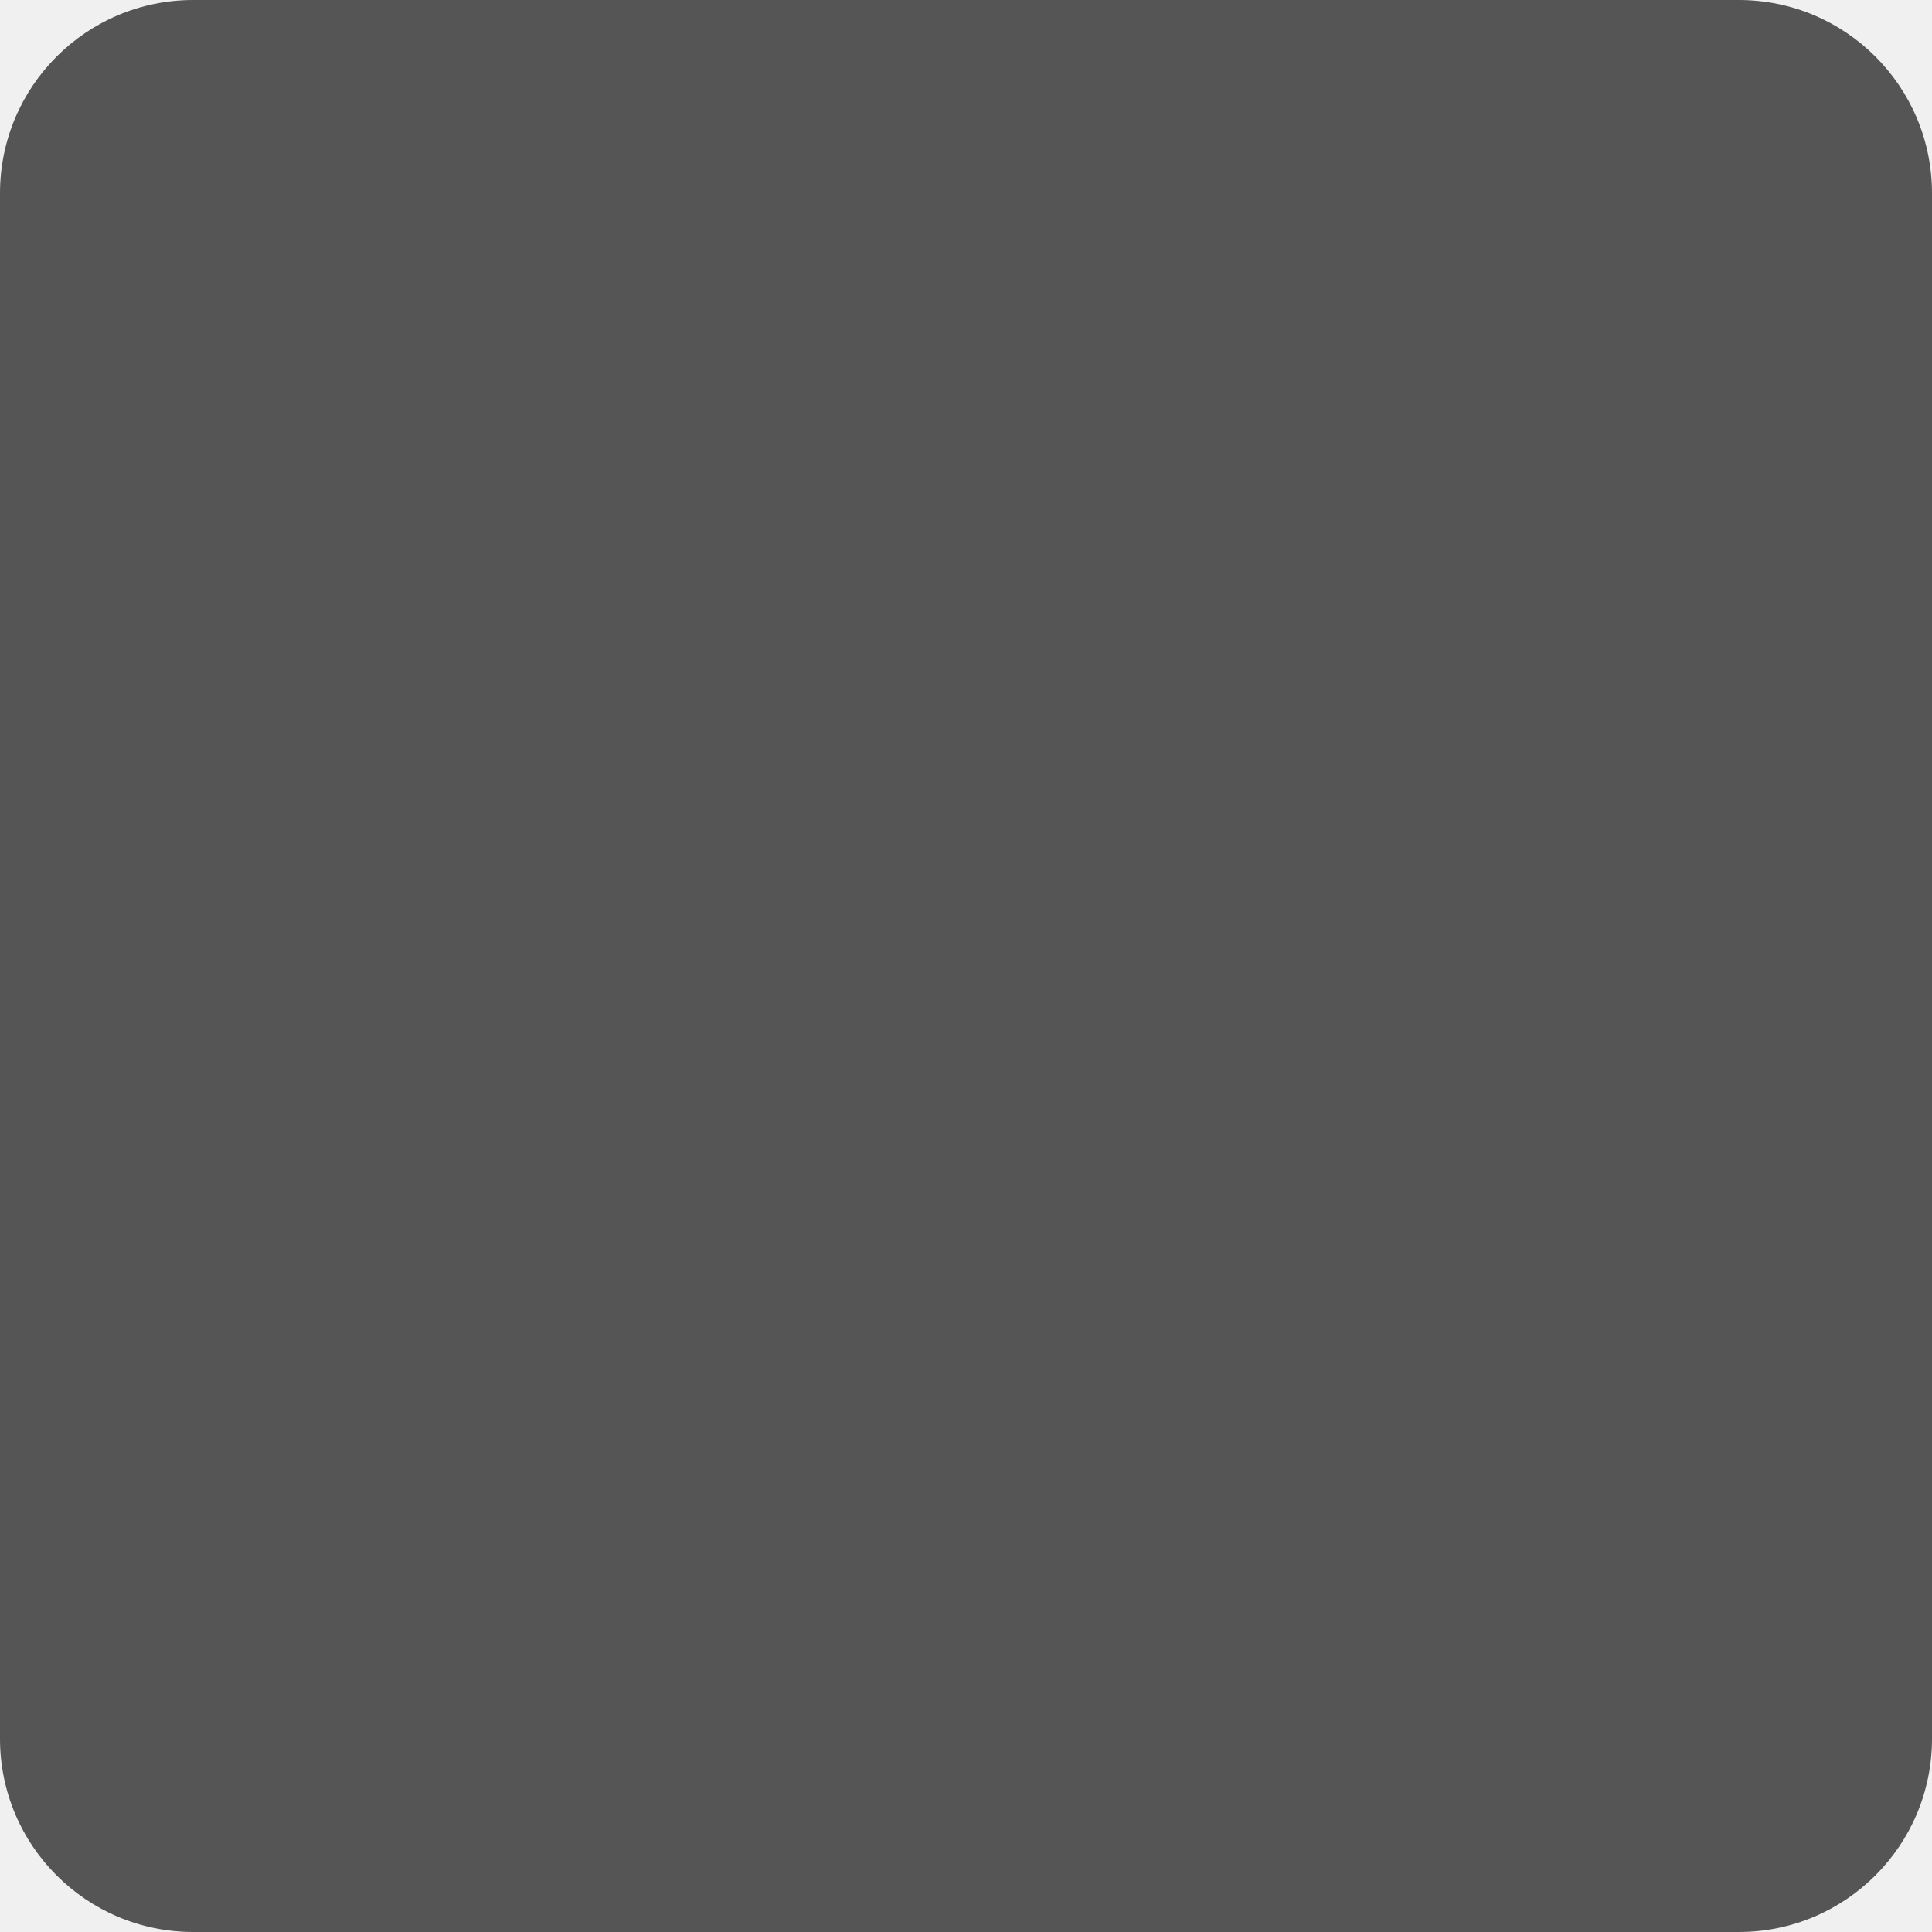
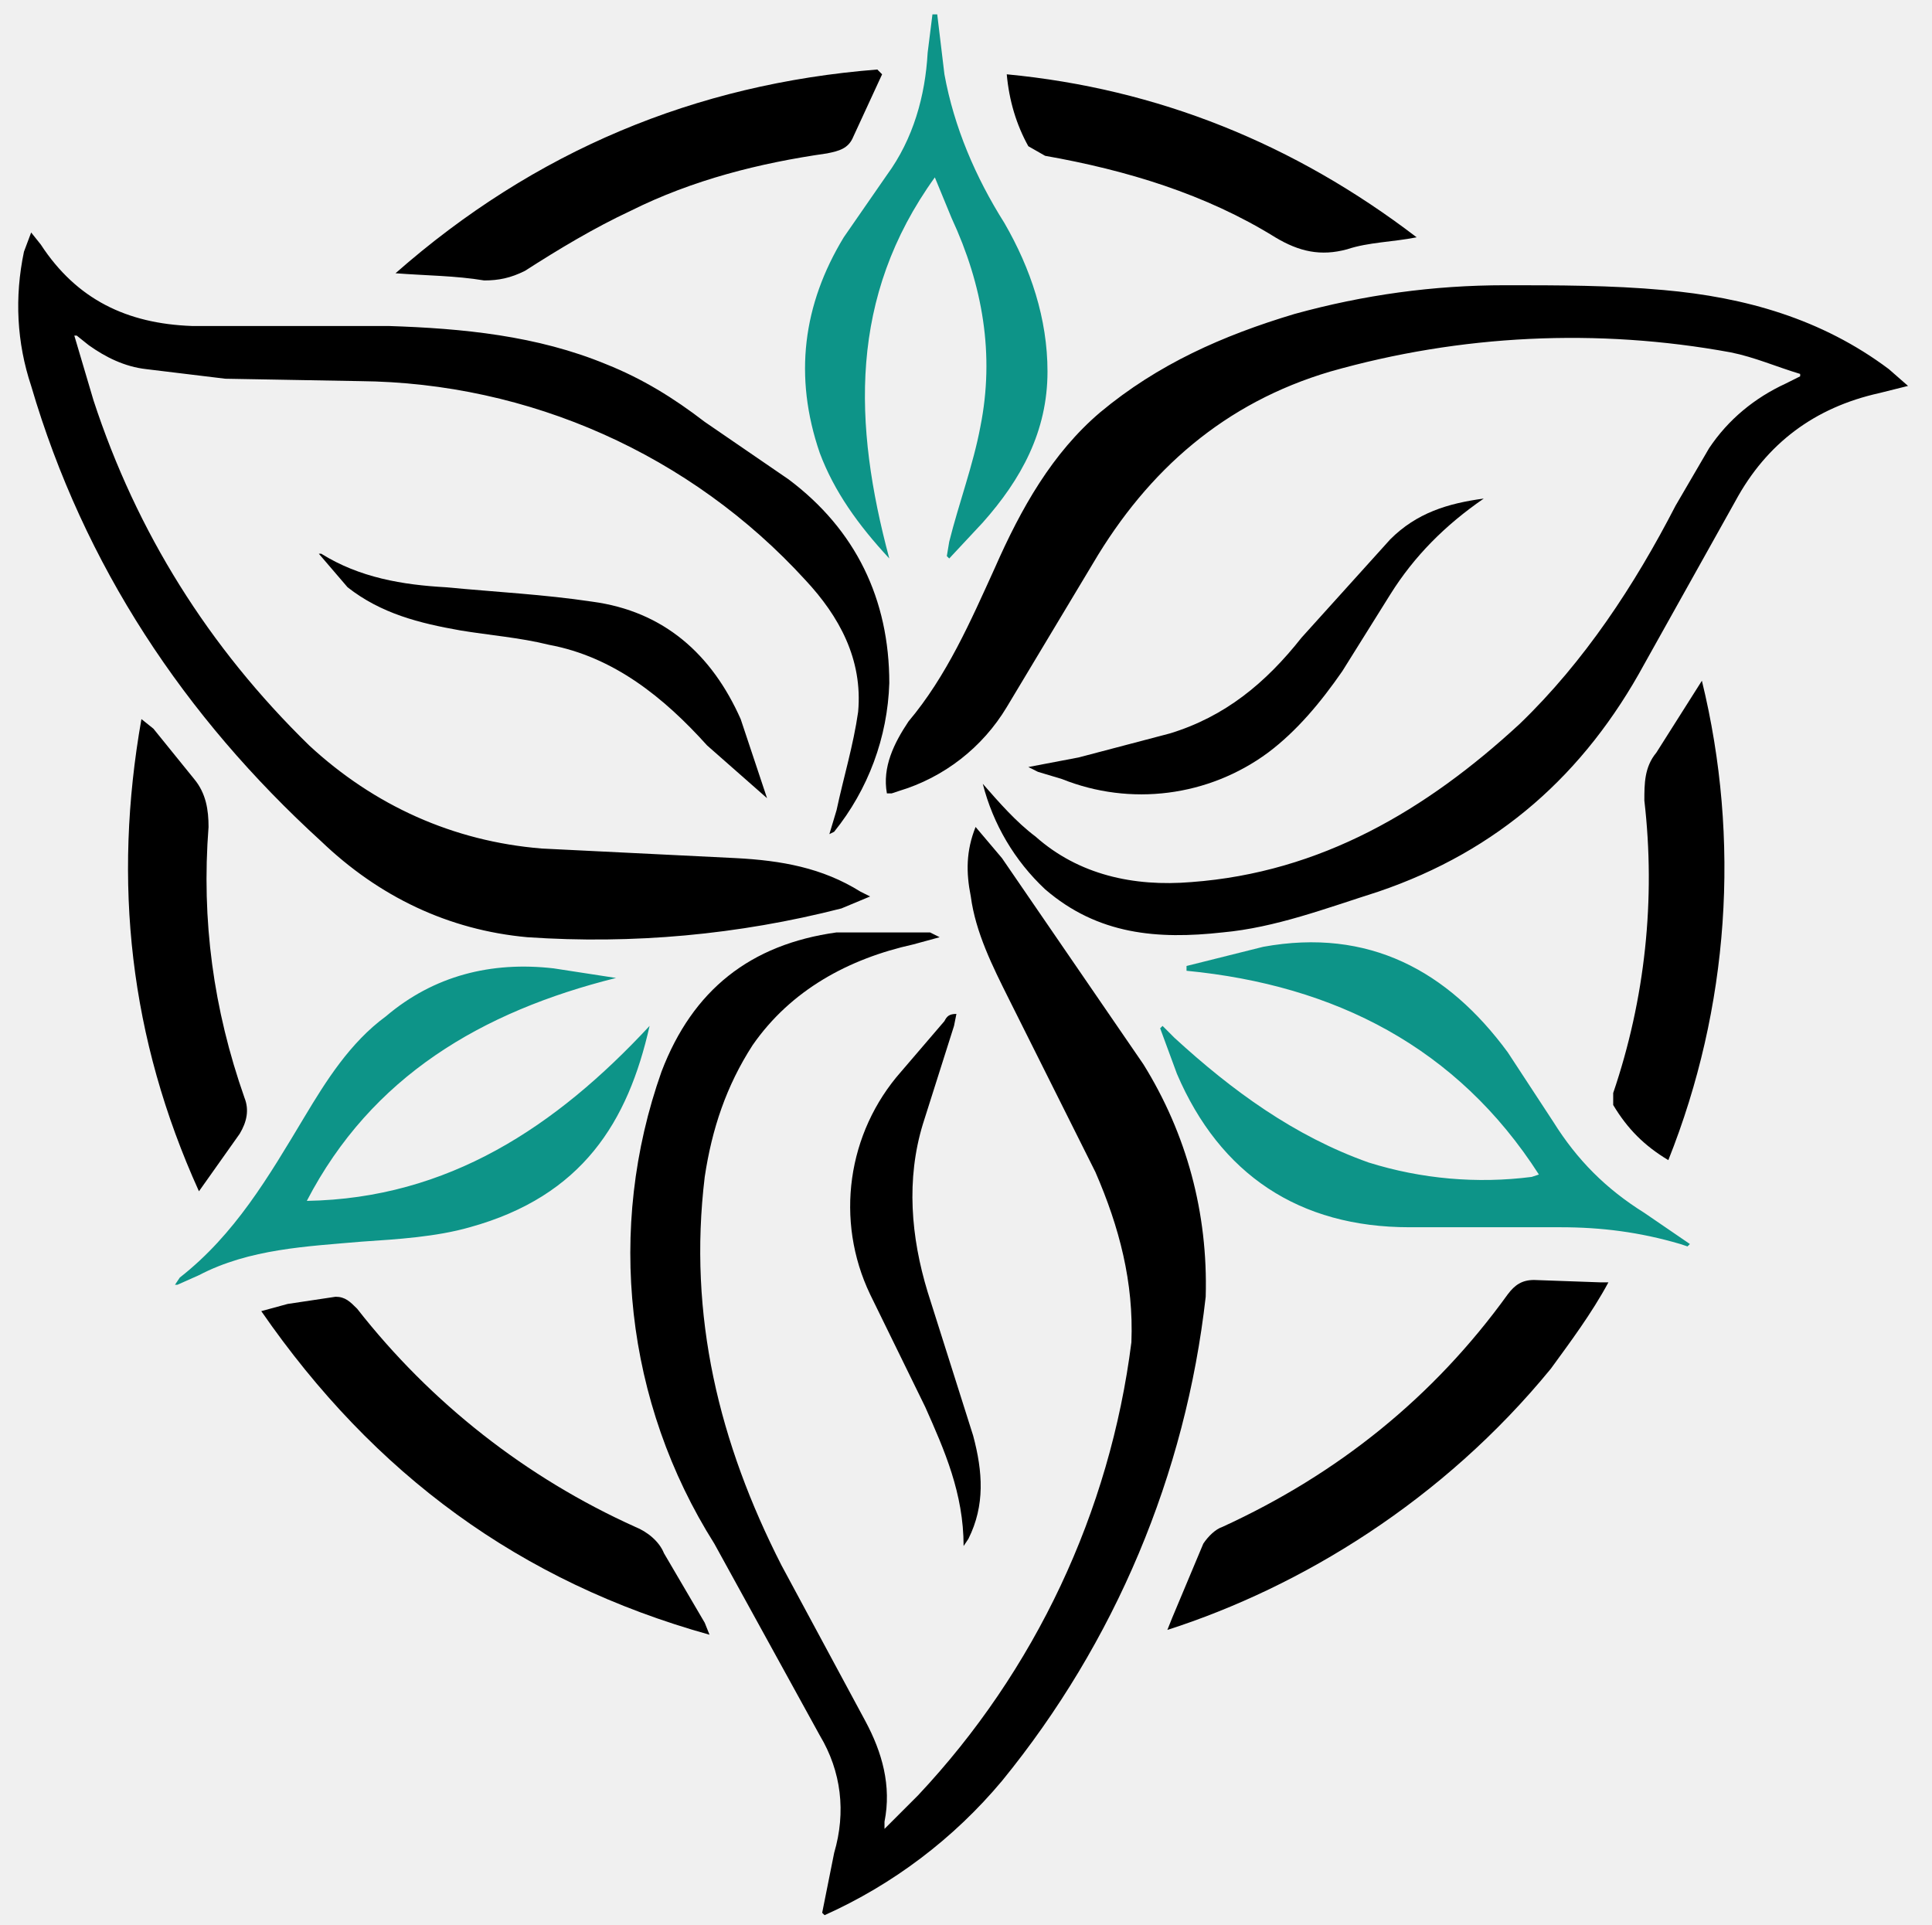
- <svg xmlns="http://www.w3.org/2000/svg" version="1.1" width="1000" height="1000">
-   <rect width="1000" height="1000" rx="100" ry="100" fill="#555555" />
-   <g transform="matrix(1.240695,0,0,1.240695,403.2888,0.1203474)">
-     <svg version="1.1" width="0" height="806">
-       <svg viewBox=" 0 0 806 803" version="1.1" id="Layer_1" x="0" y="0" xml:space="preserve">
-         <style>
+ <svg xmlns="http://www.w3.org/2000/svg" viewBox=" 0 0 806 803" version="1.1" id="Layer_1" x="0" y="0" xml:space="preserve">
+   <style>
    .rest path {
      fill: black; /* Default fill color for light mode */
    }

    @media (prefers-color-scheme: dark) {
      .rest path {
        fill: white; /* Fill color for dark mode */
      }
    }
	</style>
-         <g class="main">
-           <g class="leafs">
-             <path fill="#0d9488" fill-rule="evenodd" clip-rule="evenodd" d="m391 6 3 25c4 22 13 43 25 62 11 19 18 40 18 62 0 25-11 45-27 63l-14 15-1-1 1-6c4-16 10-32 13-48 6-30 1-59-12-87l-7-17c-36 50-34 103-19 159-13-14-23-28-29-44-11-32-7-62 10-90l18-26c11-15 16-33 17-51l2-16h2zM485 428l5 5c24 22 50 41 81 52a160 160 0 0 0 68 6l3-1c-34-53-85-79-147-85v-2l32-8c44-8 77 10 102 44l19 29c10 16 22 28 38 38l19 13-1 1-3-1c-17-5-33-7-50-7h-63c-46 0-79-22-97-64l-7-19 1-1zM128 501c59-1 104-31 143-73-9 40-28 71-75 84-14 4-30 5-45 6-23 2-47 3-68 14l-9 4h-1l2-3c23-18 37-42 52-67 9-15 19-31 34-42 20-17 44-23 70-20l26 4c-56 14-102 41-129 93z" />
-           </g>
-           <g class="rest">
-             <path fill-rule="evenodd" clip-rule="evenodd" d="m343 798 5-25c5-17 3-34-6-49l-44-80a227 227 0 0 1-22-197c13-34 37-53 73-58h39l4 2-11 3c-27 6-51 19-67 42-11 17-17 35-20 55-7 58 6 111 32 162l35 65c7 13 11 27 8 42v3l14-14a338 338 0 0 0 89-189c1-25-5-48-15-71l-36-72c-7-14-14-28-16-43-2-10-2-19 2-29l11 13 59 86c18 29 27 62 26 97a388 388 0 0 1-85 202 207 207 0 0 1-74 56l-1-1z" />
-             <path fill-rule="evenodd" clip-rule="evenodd" d="M410 327c7 8 14 16 22 22 18 16 41 21 65 19 54-4 98-30 137-66 27-26 48-58 65-91l14-24c8-12 19-21 32-27l6-3v-1c-10-3-19-7-29-9a368 368 0 0 0-167 8c-44 13-76 41-99 80l-36 60a79 79 0 0 1-45 35l-3 1h-2c-2-11 3-21 9-30 16-19 26-42 36-64 11-25 24-48 44-65 24-20 51-32 81-41 29-8 58-12 88-12 22 0 44 0 66 2 34 3 66 12 94 33l8 7-12 3c-27 6-47 21-60 45l-38 68c-25 46-61 78-111 95-22 7-43 15-65 17-27 3-52 1-74-18a91 91 0 0 1-26-44zM31 140l8 27c18 55 48 103 90 144 27 25 60 40 97 43l81 4c19 1 36 4 52 14l4 2-12 5c-43 11-87 15-131 12-33-3-62-17-86-40-57-52-99-115-121-190-6-18-7-37-3-56l3-8 4 5c15 23 36 33 63 34h82c31 1 62 4 91 16 15 6 28 14 41 24l35 24c28 21 42 50 42 85a104 104 0 0 1-23 62l-2 1 3-10c3-14 7-27 9-41 2-22-8-40-22-55a255 255 0 0 0-186-83l-56-1-33-4c-9-1-17-5-24-10l-5-4h-1z" />
-             <path fill-rule="evenodd" clip-rule="evenodd" d="M402 645c0-22-8-40-16-58l-23-47a85 85 0 0 1 13-93l18-21c1-2 2-3 5-3l-1 5-13 41c-7 23-5 47 2 70l19 60c4 15 5 29-2 43l-2 3zM619 208c-16 11-29 24-39 40l-20 32c-9 13-19 25-31 34a89 89 0 0 1-86 11l-10-3-4-2 21-4 38-10c23-7 40-21 55-40l37-41c11-11 24-15 39-17zM320 333l-25-22c-18-20-39-37-66-42-12-3-25-4-37-6-17-3-33-7-47-18l-12-14h1c16 10 34 13 52 14 21 2 41 3 61 6 30 4 50 22 62 49l11 33s0 1 0 0z" />
-             <path fill-rule="evenodd" clip-rule="evenodd" d="M671 535c-7 13-16 25-24 36-45 55-104 91-160 109l2-5 13-31c2-3 5-6 8-7 48-22 88-54 119-97 3-4 6-6 11-6l28 1h3zM296 682c-79-22-140-67-187-135l11-3 20-3c4 0 6 2 9 5a308 308 0 0 0 116 91c5 2 10 6 12 11l17 29 2 5zM368 31l-12 26c-2 5-6 6-11 7-28 4-56 11-82 24-15 7-30 16-44 25-6 3-11 4-17 4-12-2-24-2-37-3 58-51 125-79 201-85l2 2zM696 484c-10-6-17-13-23-23v-5a279 279 0 0 0 13-122c0-7 0-14 5-20l19-30a329 329 0 0 1-14 200zM83 497c-29-64-36-129-24-197l5 4 17 21c5 6 6 13 6 20-3 39 2 76 15 113 2 5 1 10-2 15l-17 24zM591 99c-10 2-20 2-29 5-11 3-20 1-30-5-29-18-62-28-96-34l-7-4c-5-9-8-19-9-30 63 6 120 29 171 68z" />
-           </g>
-           <g class="flower-inner">
+   <g class="main">
+     <g class="leafs">
+       <path fill="#0d9488" fill-rule="evenodd" clip-rule="evenodd" d="m391 6 3 25c4 22 13 43 25 62 11 19 18 40 18 62 0 25-11 45-27 63l-14 15-1-1 1-6c4-16 10-32 13-48 6-30 1-59-12-87l-7-17c-36 50-34 103-19 159-13-14-23-28-29-44-11-32-7-62 10-90l18-26c11-15 16-33 17-51l2-16h2zM485 428l5 5c24 22 50 41 81 52a160 160 0 0 0 68 6l3-1c-34-53-85-79-147-85v-2l32-8c44-8 77 10 102 44l19 29c10 16 22 28 38 38l19 13-1 1-3-1c-17-5-33-7-50-7h-63c-46 0-79-22-97-64l-7-19 1-1zM128 501c59-1 104-31 143-73-9 40-28 71-75 84-14 4-30 5-45 6-23 2-47 3-68 14l-9 4h-1l2-3c23-18 37-42 52-67 9-15 19-31 34-42 20-17 44-23 70-20l26 4c-56 14-102 41-129 93z" />
+     </g>
+     <g class="rest">
+       <path fill-rule="evenodd" clip-rule="evenodd" d="m343 798 5-25c5-17 3-34-6-49l-44-80a227 227 0 0 1-22-197c13-34 37-53 73-58h39l4 2-11 3c-27 6-51 19-67 42-11 17-17 35-20 55-7 58 6 111 32 162l35 65c7 13 11 27 8 42v3l14-14a338 338 0 0 0 89-189c1-25-5-48-15-71l-36-72c-7-14-14-28-16-43-2-10-2-19 2-29l11 13 59 86c18 29 27 62 26 97a388 388 0 0 1-85 202 207 207 0 0 1-74 56l-1-1z" />
+       <path fill-rule="evenodd" clip-rule="evenodd" d="M410 327c7 8 14 16 22 22 18 16 41 21 65 19 54-4 98-30 137-66 27-26 48-58 65-91l14-24c8-12 19-21 32-27l6-3v-1c-10-3-19-7-29-9a368 368 0 0 0-167 8c-44 13-76 41-99 80l-36 60a79 79 0 0 1-45 35l-3 1h-2c-2-11 3-21 9-30 16-19 26-42 36-64 11-25 24-48 44-65 24-20 51-32 81-41 29-8 58-12 88-12 22 0 44 0 66 2 34 3 66 12 94 33l8 7-12 3c-27 6-47 21-60 45l-38 68c-25 46-61 78-111 95-22 7-43 15-65 17-27 3-52 1-74-18a91 91 0 0 1-26-44zM31 140l8 27c18 55 48 103 90 144 27 25 60 40 97 43l81 4c19 1 36 4 52 14l4 2-12 5c-43 11-87 15-131 12-33-3-62-17-86-40-57-52-99-115-121-190-6-18-7-37-3-56l3-8 4 5c15 23 36 33 63 34h82c31 1 62 4 91 16 15 6 28 14 41 24l35 24c28 21 42 50 42 85a104 104 0 0 1-23 62l-2 1 3-10c3-14 7-27 9-41 2-22-8-40-22-55a255 255 0 0 0-186-83l-56-1-33-4c-9-1-17-5-24-10l-5-4h-1z" />
+       <path fill-rule="evenodd" clip-rule="evenodd" d="M402 645c0-22-8-40-16-58l-23-47a85 85 0 0 1 13-93l18-21c1-2 2-3 5-3l-1 5-13 41c-7 23-5 47 2 70l19 60c4 15 5 29-2 43l-2 3zM619 208c-16 11-29 24-39 40l-20 32c-9 13-19 25-31 34a89 89 0 0 1-86 11l-10-3-4-2 21-4 38-10c23-7 40-21 55-40l37-41c11-11 24-15 39-17zM320 333l-25-22c-18-20-39-37-66-42-12-3-25-4-37-6-17-3-33-7-47-18l-12-14h1c16 10 34 13 52 14 21 2 41 3 61 6 30 4 50 22 62 49l11 33s0 1 0 0z" />
+       <path fill-rule="evenodd" clip-rule="evenodd" d="M671 535c-7 13-16 25-24 36-45 55-104 91-160 109l2-5 13-31c2-3 5-6 8-7 48-22 88-54 119-97 3-4 6-6 11-6l28 1h3zM296 682c-79-22-140-67-187-135l11-3 20-3c4 0 6 2 9 5a308 308 0 0 0 116 91c5 2 10 6 12 11l17 29 2 5zM368 31l-12 26c-2 5-6 6-11 7-28 4-56 11-82 24-15 7-30 16-44 25-6 3-11 4-17 4-12-2-24-2-37-3 58-51 125-79 201-85l2 2zM696 484c-10-6-17-13-23-23v-5a279 279 0 0 0 13-122c0-7 0-14 5-20l19-30a329 329 0 0 1-14 200zM83 497c-29-64-36-129-24-197l5 4 17 21c5 6 6 13 6 20-3 39 2 76 15 113 2 5 1 10-2 15l-17 24zM591 99c-10 2-20 2-29 5-11 3-20 1-30-5-29-18-62-28-96-34l-7-4c-5-9-8-19-9-30 63 6 120 29 171 68z" />
+     </g>
+     <g class="flower-inner">
		</g>
-           <g class="circle">
+     <g class="circle">
		</g>
-         </g>
-       </svg>
-     </svg>
  </g>
</svg>
